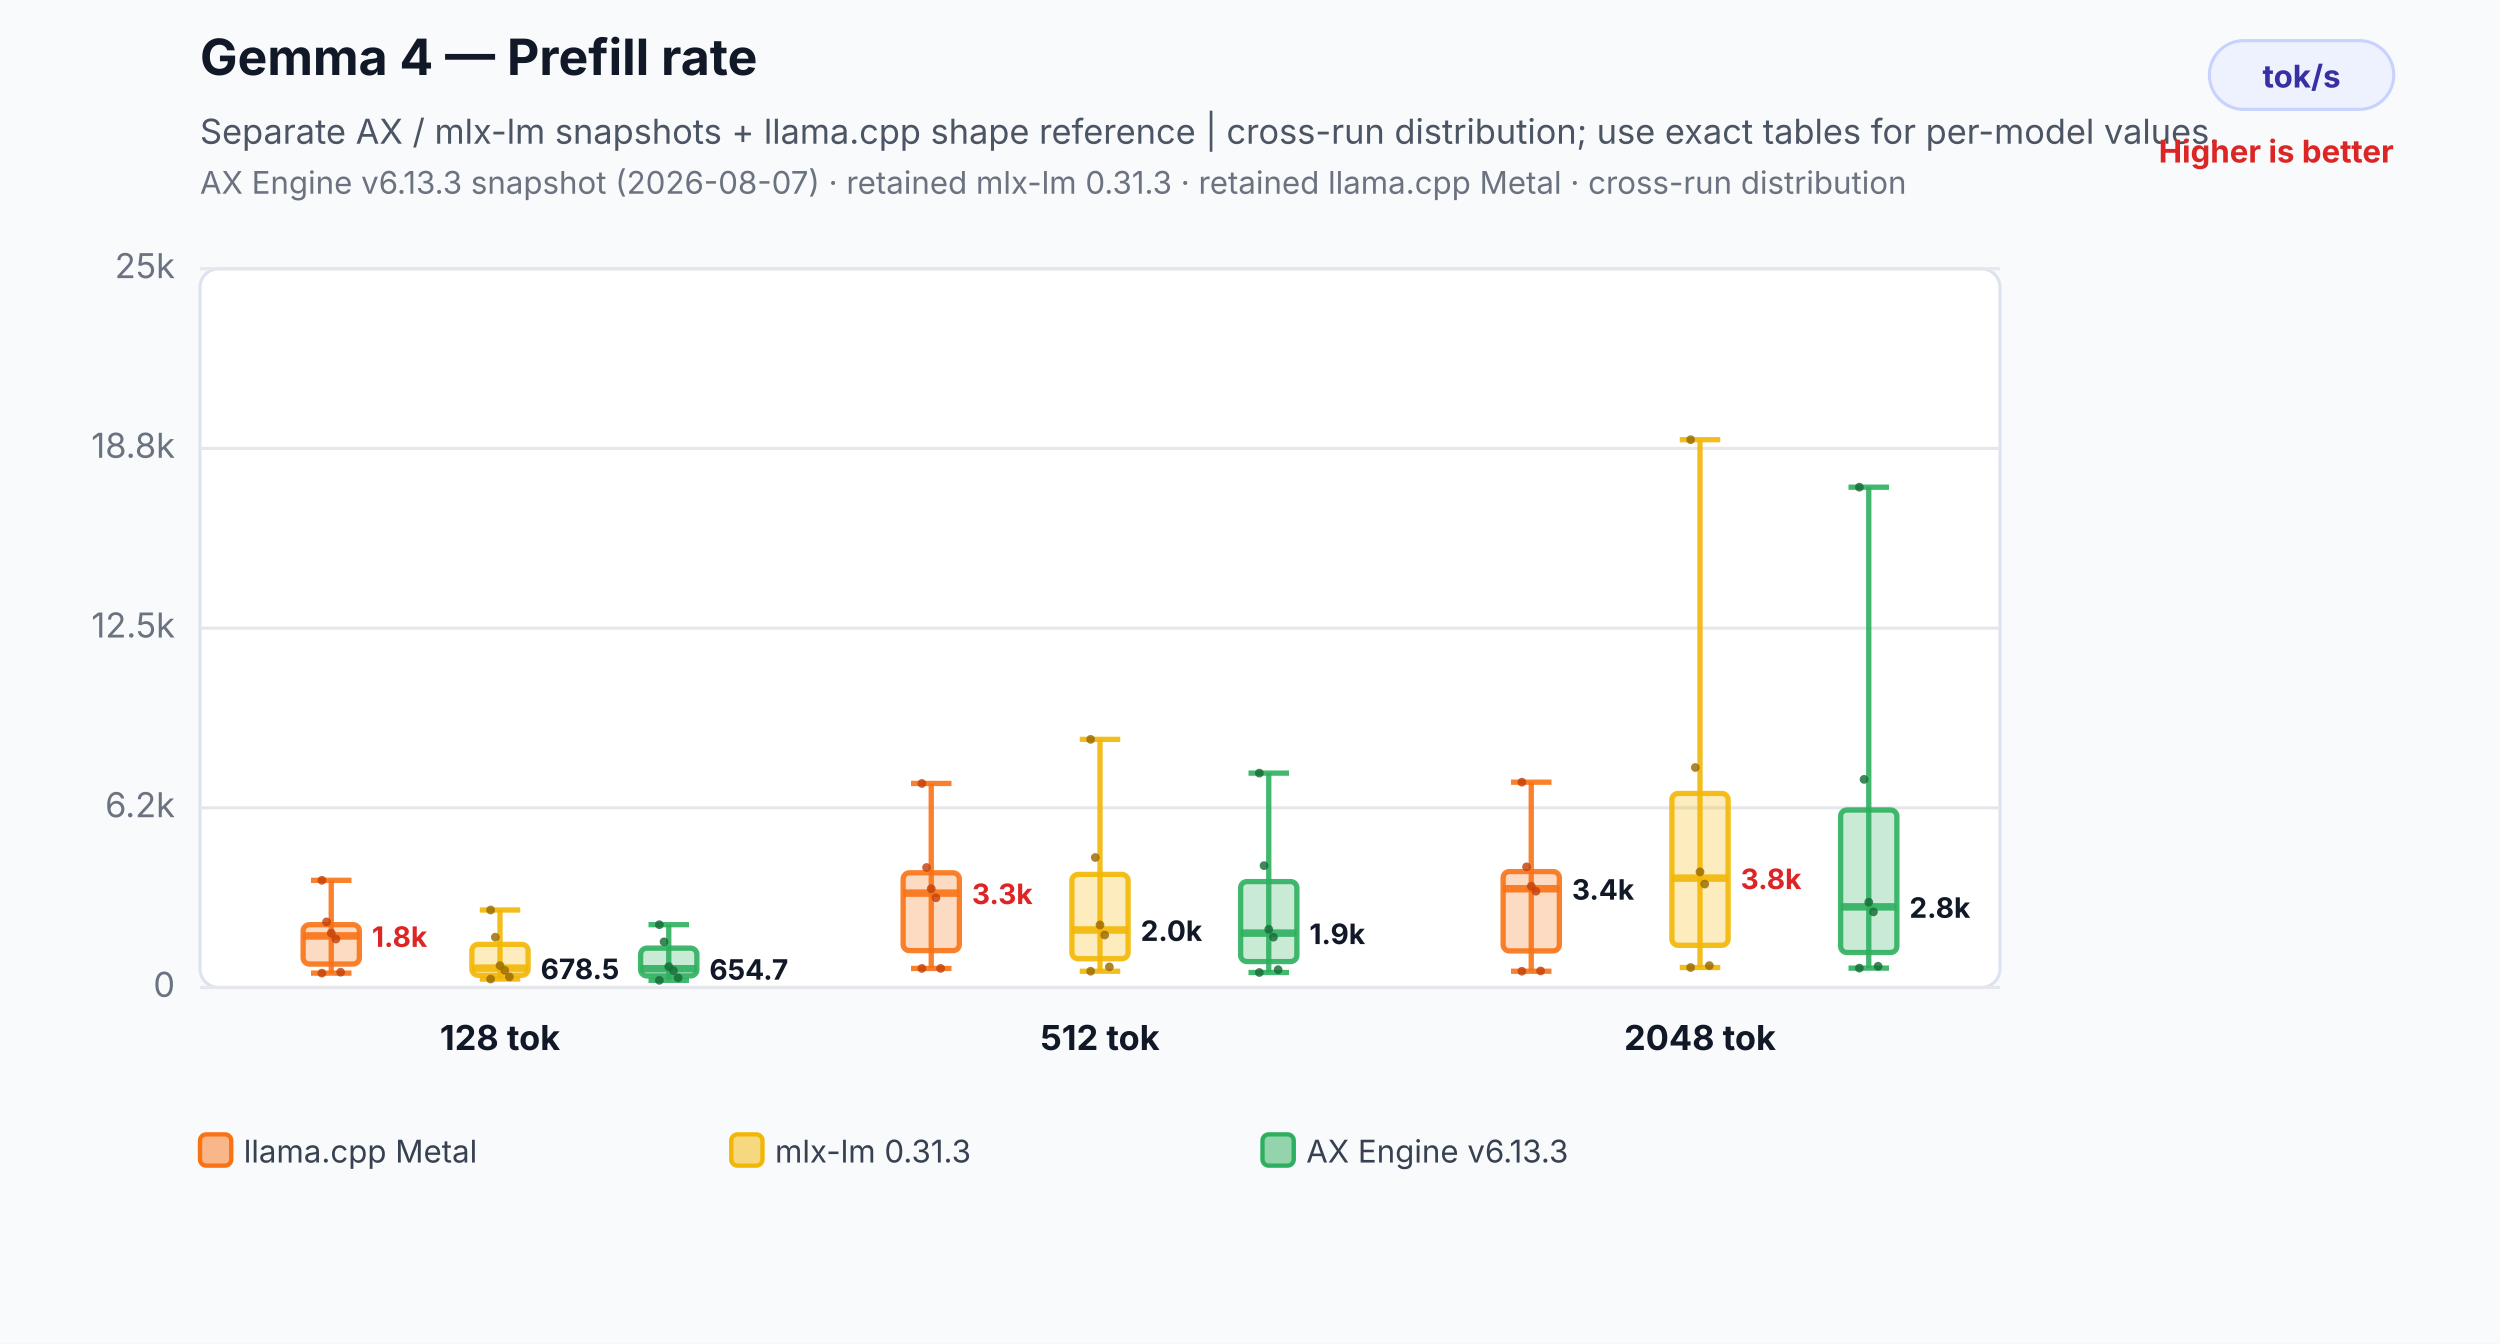
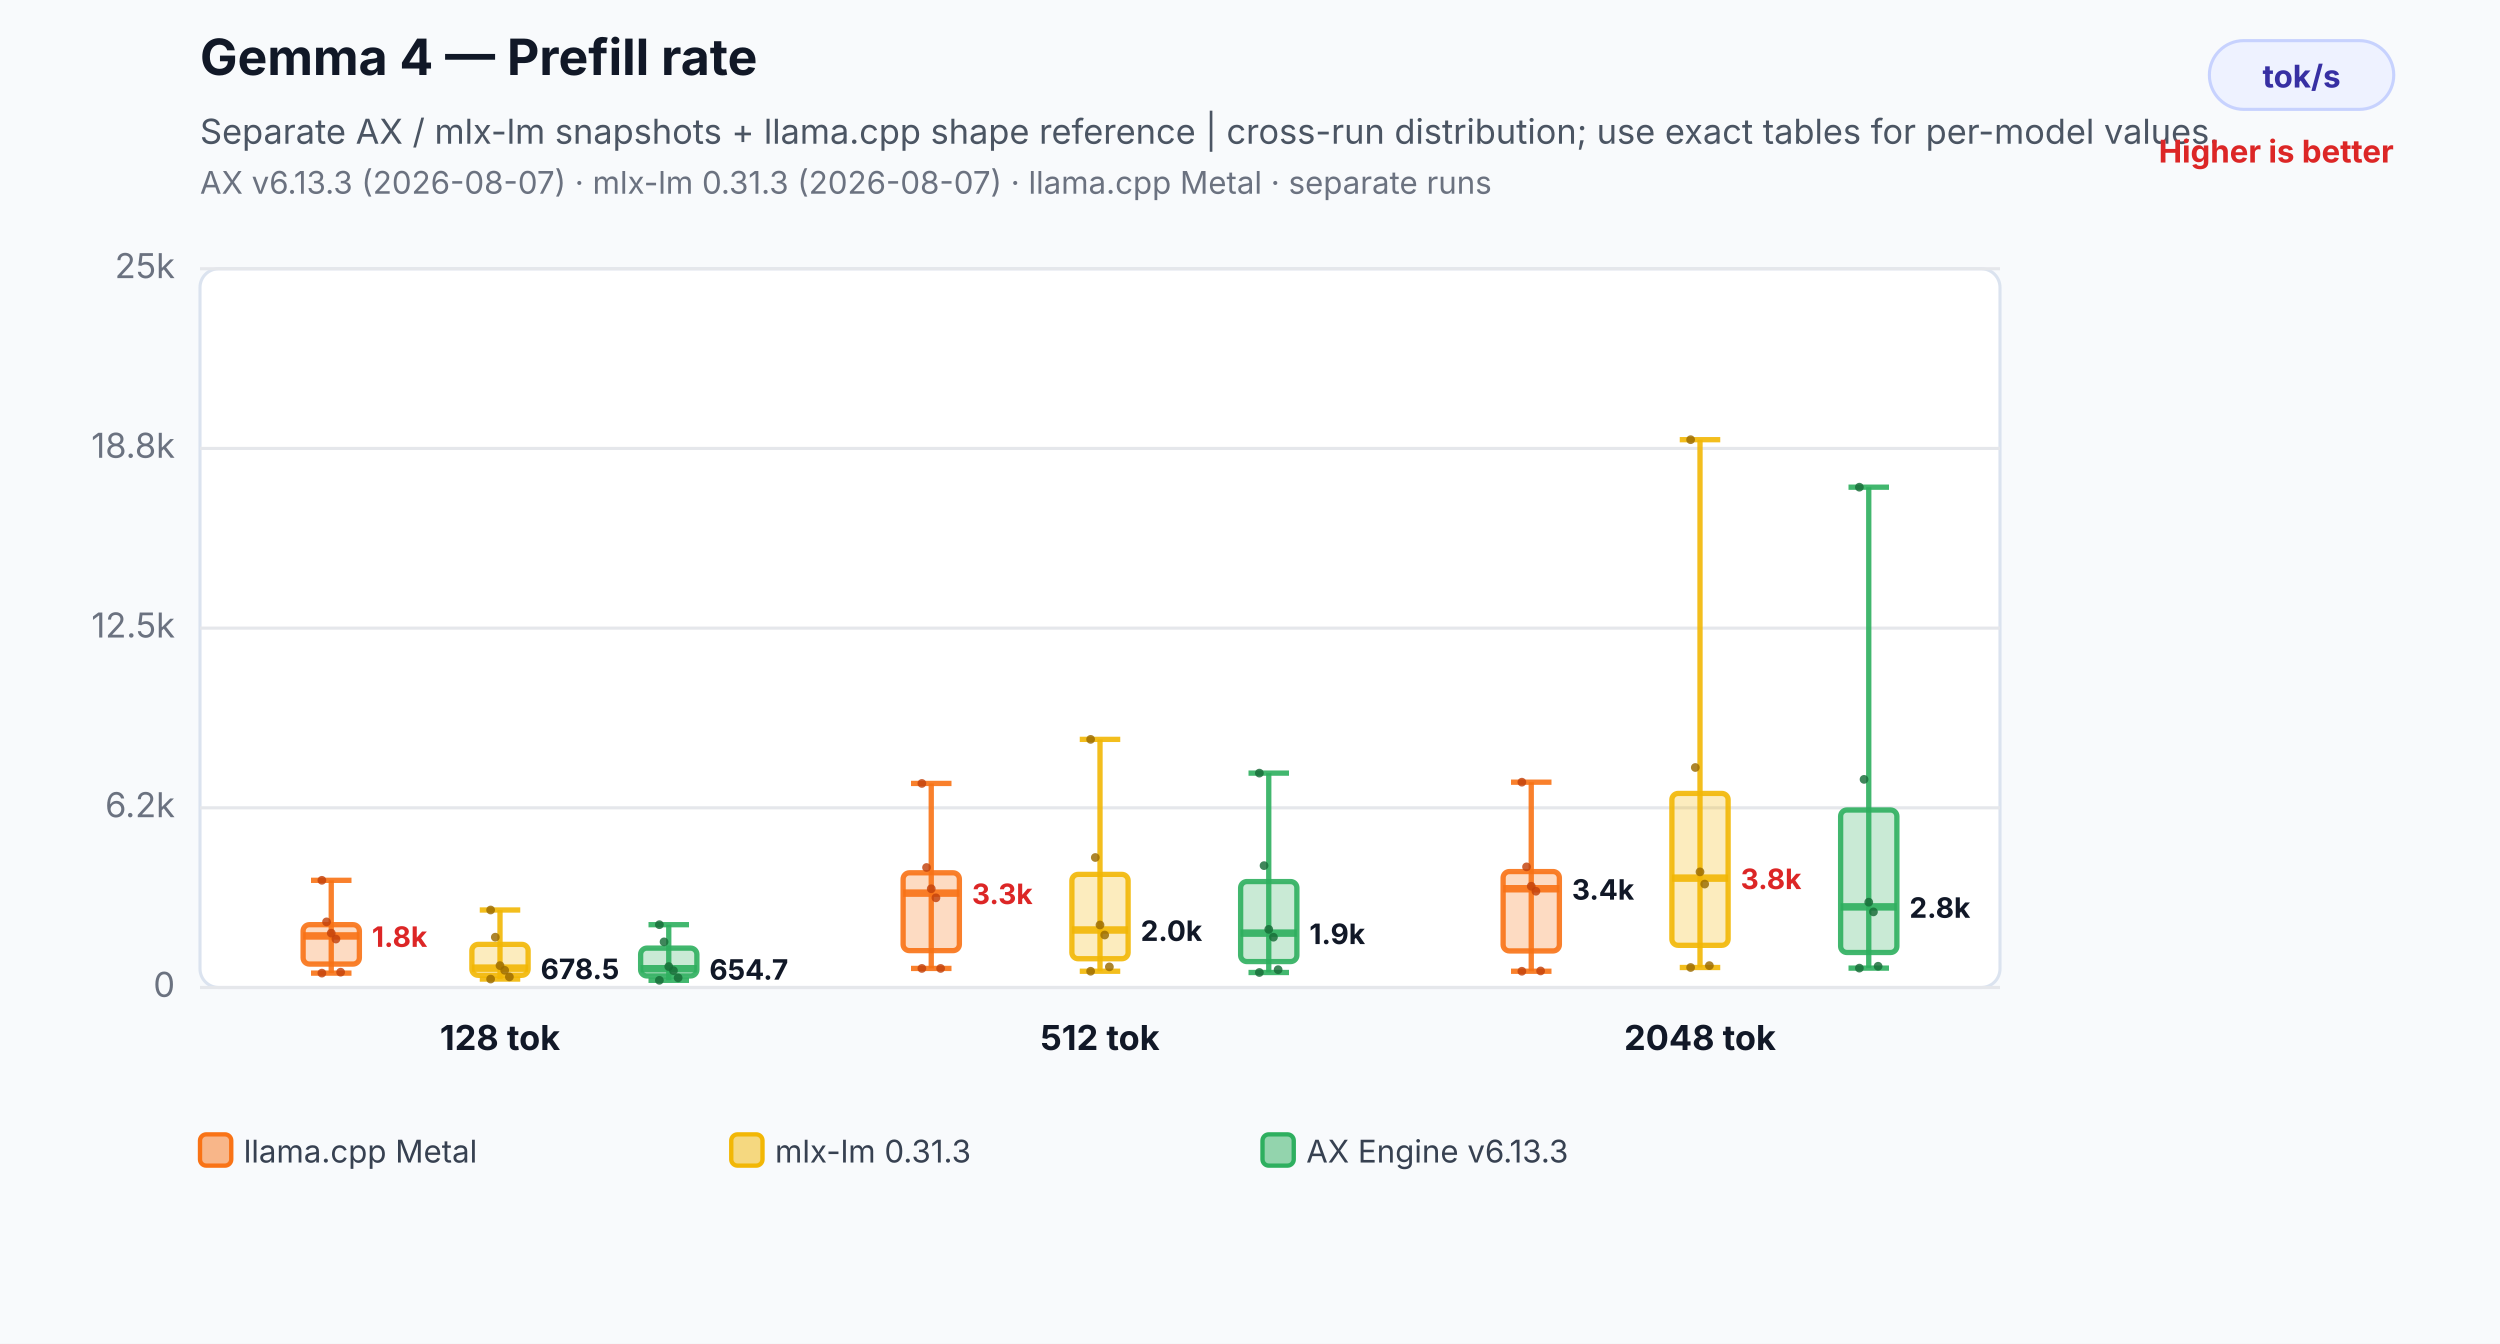
<svg xmlns="http://www.w3.org/2000/svg" width="800" height="430" viewBox="0 0 800 430" role="img" aria-labelledby="title desc">
  <rect width="800" height="430" fill="#f8fafc" />
  <text x="64" y="24" font-family="Inter,Segoe UI,Arial,sans-serif" font-size="16" font-weight="700" fill="#111827">Gemma 4 — Prefill rate</text>
  <text x="64" y="46" font-family="Inter,Segoe UI,Arial,sans-serif" font-size="11" fill="#4b5563">Separate AX / mlx-lm snapshots + llama.cpp shape reference | cross-run distribution; use exact tables for per-model values.</text>
-   <text x="64" y="62" font-family="Inter,Segoe UI,Arial,sans-serif" font-size="10" fill="#6b7280">AX Engine v6.13.3 snapshot (2026-08-07) · retained mlx-lm 0.31.3 · retained llama.cpp Metal · cross-run distribution</text>
+   <text x="64" y="62" font-family="Inter,Segoe UI,Arial,sans-serif" font-size="10" fill="#6b7280">AX v6.13.3 (2026-08-07) · mlx-lm 0.31.3 (2026-08-07) · llama.cpp Metal · separate runs</text>
  <rect x="707" y="13" width="59" height="22" rx="11" fill="#eef2ff" stroke="#c7d2fe" />
  <text x="736.5" y="28" text-anchor="middle" font-family="Inter,Segoe UI,Arial,sans-serif" font-size="10" font-weight="700" fill="#3730a3">tok/s</text>
  <text x="766" y="52" text-anchor="end" font-family="Inter,Segoe UI,Arial,sans-serif" font-size="10" font-weight="700" fill="#dc2626">Higher is better</text>
  <rect x="64" y="86" width="576" height="230" rx="6" fill="#ffffff" stroke="#dbe3ef" />
  <line x1="64" y1="316.0" x2="640" y2="316.0" stroke="#e5e7eb" stroke-width="1" />
  <text x="56" y="319.0" text-anchor="end" font-family="Inter,Segoe UI,Arial,sans-serif" font-size="11" fill="#6b7280">0</text>
  <line x1="64" y1="258.5" x2="640" y2="258.5" stroke="#e5e7eb" stroke-width="1" />
  <text x="56" y="261.5" text-anchor="end" font-family="Inter,Segoe UI,Arial,sans-serif" font-size="11" fill="#6b7280">6.2k</text>
  <line x1="64" y1="201.0" x2="640" y2="201.0" stroke="#e5e7eb" stroke-width="1" />
  <text x="56" y="204.0" text-anchor="end" font-family="Inter,Segoe UI,Arial,sans-serif" font-size="11" fill="#6b7280">12.5k</text>
  <line x1="64" y1="143.5" x2="640" y2="143.5" stroke="#e5e7eb" stroke-width="1" />
  <text x="56" y="146.5" text-anchor="end" font-family="Inter,Segoe UI,Arial,sans-serif" font-size="11" fill="#6b7280">18.8k</text>
  <line x1="64" y1="86.0" x2="640" y2="86.0" stroke="#e5e7eb" stroke-width="1" />
  <text x="56" y="89.0" text-anchor="end" font-family="Inter,Segoe UI,Arial,sans-serif" font-size="11" fill="#6b7280">25k</text>
  <line x1="106" y1="281.7" x2="106" y2="311.4" stroke="#f97316" stroke-opacity="0.9" stroke-width="1.7" />
  <line x1="99.52" y1="281.7" x2="112.48" y2="281.7" stroke="#f97316" stroke-opacity="0.9" stroke-width="1.7" />
  <line x1="99.52" y1="311.4" x2="112.48" y2="311.4" stroke="#f97316" stroke-opacity="0.9" stroke-width="1.7" />
  <rect x="97" y="295.9" width="18" height="12.6" rx="2" fill="#f97316" fill-opacity="0.26" stroke="#f97316" stroke-opacity="0.9" stroke-width="1.7" />
  <line x1="97" y1="299.5" x2="115" y2="299.5" stroke="#f97316" stroke-opacity="0.9" stroke-width="2.4" />
  <text x="119" y="303.0" text-anchor="start" font-family="Inter,Segoe UI,Arial,sans-serif" font-size="9" font-weight="700" fill="#dc2626" stroke="#ffffff" stroke-width="3" paint-order="stroke">1.8k</text>
  <circle cx="103" cy="281.7" r="1.4" fill="#c2410c" fill-opacity="0.82" />
  <circle cx="104.5" cy="295.0" r="1.4" fill="#c2410c" fill-opacity="0.82" />
  <circle cx="106" cy="298.6" r="1.4" fill="#c2410c" fill-opacity="0.82" />
  <circle cx="107.5" cy="300.5" r="1.4" fill="#c2410c" fill-opacity="0.82" />
  <circle cx="109" cy="311.1" r="1.4" fill="#c2410c" fill-opacity="0.82" />
  <circle cx="103" cy="311.4" r="1.4" fill="#c2410c" fill-opacity="0.82" />
  <line x1="160" y1="291.2" x2="160" y2="313.3" stroke="#f2b705" stroke-opacity="0.9" stroke-width="1.7" />
  <line x1="153.52" y1="291.2" x2="166.48" y2="291.2" stroke="#f2b705" stroke-opacity="0.9" stroke-width="1.7" />
  <line x1="153.52" y1="313.3" x2="166.48" y2="313.3" stroke="#f2b705" stroke-opacity="0.9" stroke-width="1.7" />
  <rect x="151" y="302.2" width="18" height="9.9" rx="2" fill="#f2b705" fill-opacity="0.26" stroke="#f2b705" stroke-opacity="0.9" stroke-width="1.7" />
  <line x1="151" y1="309.8" x2="169" y2="309.8" stroke="#f2b705" stroke-opacity="0.9" stroke-width="2.4" />
  <text x="173" y="313.3" text-anchor="start" font-family="Inter,Segoe UI,Arial,sans-serif" font-size="9" font-weight="700" fill="#111827" stroke="#ffffff" stroke-width="3" paint-order="stroke">678.5</text>
  <circle cx="157" cy="291.2" r="1.4" fill="#9a6a00" fill-opacity="0.82" />
  <circle cx="158.5" cy="299.9" r="1.4" fill="#9a6a00" fill-opacity="0.82" />
  <circle cx="160" cy="309.0" r="1.4" fill="#9a6a00" fill-opacity="0.82" />
  <circle cx="161.5" cy="310.5" r="1.4" fill="#9a6a00" fill-opacity="0.82" />
  <circle cx="163" cy="312.6" r="1.4" fill="#9a6a00" fill-opacity="0.82" />
  <circle cx="157" cy="313.3" r="1.4" fill="#9a6a00" fill-opacity="0.82" />
  <line x1="214" y1="295.9" x2="214" y2="313.7" stroke="#2eaf5f" stroke-opacity="0.9" stroke-width="1.7" />
  <line x1="207.52" y1="295.9" x2="220.48" y2="295.9" stroke="#2eaf5f" stroke-opacity="0.9" stroke-width="1.7" />
  <line x1="207.52" y1="313.7" x2="220.48" y2="313.7" stroke="#2eaf5f" stroke-opacity="0.9" stroke-width="1.7" />
  <rect x="205" y="303.4" width="18" height="8.9" rx="2" fill="#2eaf5f" fill-opacity="0.26" stroke="#2eaf5f" stroke-opacity="0.9" stroke-width="1.7" />
  <line x1="205" y1="310.0" x2="223" y2="310.0" stroke="#2eaf5f" stroke-opacity="0.9" stroke-width="2.4" />
  <text x="227" y="313.5" text-anchor="start" font-family="Inter,Segoe UI,Arial,sans-serif" font-size="9" font-weight="700" fill="#111827" stroke="#ffffff" stroke-width="3" paint-order="stroke">654.7</text>
  <circle cx="211" cy="295.9" r="1.4" fill="#176c37" fill-opacity="0.82" />
  <circle cx="212.5" cy="301.4" r="1.4" fill="#176c37" fill-opacity="0.82" />
  <circle cx="214" cy="309.3" r="1.4" fill="#176c37" fill-opacity="0.82" />
  <circle cx="215.5" cy="310.6" r="1.4" fill="#176c37" fill-opacity="0.82" />
  <circle cx="217" cy="312.9" r="1.4" fill="#176c37" fill-opacity="0.82" />
  <circle cx="211" cy="313.7" r="1.4" fill="#176c37" fill-opacity="0.82" />
  <text x="160" y="336" text-anchor="middle" font-family="Inter,Segoe UI,Arial,sans-serif" font-size="11" font-weight="700" fill="#111827">128 tok</text>
  <line x1="298" y1="250.7" x2="298" y2="309.9" stroke="#f97316" stroke-opacity="0.9" stroke-width="1.7" />
  <line x1="291.52" y1="250.7" x2="304.48" y2="250.7" stroke="#f97316" stroke-opacity="0.9" stroke-width="1.7" />
  <line x1="291.52" y1="309.9" x2="304.48" y2="309.9" stroke="#f97316" stroke-opacity="0.9" stroke-width="1.7" />
  <rect x="289" y="279.3" width="18" height="24.9" rx="2" fill="#f97316" fill-opacity="0.26" stroke="#f97316" stroke-opacity="0.9" stroke-width="1.7" />
  <line x1="289" y1="285.8" x2="307" y2="285.8" stroke="#f97316" stroke-opacity="0.9" stroke-width="2.4" />
  <text x="311" y="289.3" text-anchor="start" font-family="Inter,Segoe UI,Arial,sans-serif" font-size="9" font-weight="700" fill="#dc2626" stroke="#ffffff" stroke-width="3" paint-order="stroke">3.3k</text>
  <circle cx="295" cy="250.7" r="1.4" fill="#c2410c" fill-opacity="0.82" />
  <circle cx="296.5" cy="277.6" r="1.4" fill="#c2410c" fill-opacity="0.82" />
  <circle cx="298" cy="284.4" r="1.4" fill="#c2410c" fill-opacity="0.82" />
  <circle cx="299.5" cy="287.3" r="1.4" fill="#c2410c" fill-opacity="0.82" />
  <circle cx="301" cy="309.9" r="1.4" fill="#c2410c" fill-opacity="0.82" />
  <circle cx="295" cy="309.9" r="1.4" fill="#c2410c" fill-opacity="0.82" />
  <line x1="352" y1="236.6" x2="352" y2="310.8" stroke="#f2b705" stroke-opacity="0.9" stroke-width="1.7" />
  <line x1="345.52" y1="236.6" x2="358.48" y2="236.6" stroke="#f2b705" stroke-opacity="0.9" stroke-width="1.7" />
  <line x1="345.52" y1="310.8" x2="358.48" y2="310.8" stroke="#f2b705" stroke-opacity="0.9" stroke-width="1.7" />
  <rect x="343" y="279.8" width="18" height="27.0" rx="2" fill="#f2b705" fill-opacity="0.26" stroke="#f2b705" stroke-opacity="0.9" stroke-width="1.7" />
  <line x1="343" y1="297.6" x2="361" y2="297.6" stroke="#f2b705" stroke-opacity="0.9" stroke-width="2.4" />
  <text x="365" y="301.1" text-anchor="start" font-family="Inter,Segoe UI,Arial,sans-serif" font-size="9" font-weight="700" fill="#111827" stroke="#ffffff" stroke-width="3" paint-order="stroke">2.0k</text>
  <circle cx="349" cy="236.6" r="1.4" fill="#9a6a00" fill-opacity="0.82" />
  <circle cx="350.5" cy="274.4" r="1.4" fill="#9a6a00" fill-opacity="0.82" />
  <circle cx="352" cy="296.0" r="1.4" fill="#9a6a00" fill-opacity="0.82" />
  <circle cx="353.5" cy="299.2" r="1.4" fill="#9a6a00" fill-opacity="0.82" />
  <circle cx="355" cy="309.4" r="1.4" fill="#9a6a00" fill-opacity="0.82" />
  <circle cx="349" cy="310.8" r="1.4" fill="#9a6a00" fill-opacity="0.82" />
  <line x1="406" y1="247.4" x2="406" y2="311.2" stroke="#2eaf5f" stroke-opacity="0.9" stroke-width="1.7" />
  <line x1="399.52" y1="247.4" x2="412.48" y2="247.4" stroke="#2eaf5f" stroke-opacity="0.9" stroke-width="1.7" />
  <line x1="399.52" y1="311.2" x2="412.48" y2="311.2" stroke="#2eaf5f" stroke-opacity="0.9" stroke-width="1.7" />
  <rect x="397" y="282.1" width="18" height="25.6" rx="2" fill="#2eaf5f" fill-opacity="0.26" stroke="#2eaf5f" stroke-opacity="0.9" stroke-width="1.7" />
  <line x1="397" y1="298.6" x2="415" y2="298.6" stroke="#2eaf5f" stroke-opacity="0.9" stroke-width="2.4" />
  <text x="419" y="302.1" text-anchor="start" font-family="Inter,Segoe UI,Arial,sans-serif" font-size="9" font-weight="700" fill="#111827" stroke="#ffffff" stroke-width="3" paint-order="stroke">1.9k</text>
  <circle cx="403" cy="247.4" r="1.4" fill="#176c37" fill-opacity="0.82" />
  <circle cx="404.5" cy="277.0" r="1.4" fill="#176c37" fill-opacity="0.82" />
  <circle cx="406" cy="297.4" r="1.4" fill="#176c37" fill-opacity="0.82" />
  <circle cx="407.5" cy="299.9" r="1.4" fill="#176c37" fill-opacity="0.82" />
  <circle cx="409" cy="310.3" r="1.4" fill="#176c37" fill-opacity="0.82" />
  <circle cx="403" cy="311.2" r="1.4" fill="#176c37" fill-opacity="0.82" />
  <text x="352" y="336" text-anchor="middle" font-family="Inter,Segoe UI,Arial,sans-serif" font-size="11" font-weight="700" fill="#111827">512 tok</text>
  <line x1="490" y1="250.3" x2="490" y2="310.8" stroke="#f97316" stroke-opacity="0.9" stroke-width="1.7" />
  <line x1="483.52" y1="250.3" x2="496.48" y2="250.3" stroke="#f97316" stroke-opacity="0.9" stroke-width="1.7" />
  <line x1="483.52" y1="310.8" x2="496.48" y2="310.8" stroke="#f97316" stroke-opacity="0.9" stroke-width="1.7" />
  <rect x="481" y="278.9" width="18" height="25.4" rx="2" fill="#f97316" fill-opacity="0.26" stroke="#f97316" stroke-opacity="0.9" stroke-width="1.7" />
  <line x1="481" y1="284.4" x2="499" y2="284.4" stroke="#f97316" stroke-opacity="0.9" stroke-width="2.4" />
  <text x="503" y="287.9" text-anchor="start" font-family="Inter,Segoe UI,Arial,sans-serif" font-size="9" font-weight="700" fill="#111827" stroke="#ffffff" stroke-width="3" paint-order="stroke">3.4k</text>
  <circle cx="487" cy="250.3" r="1.4" fill="#c2410c" fill-opacity="0.82" />
  <circle cx="488.5" cy="277.4" r="1.4" fill="#c2410c" fill-opacity="0.82" />
  <circle cx="490" cy="283.6" r="1.4" fill="#c2410c" fill-opacity="0.82" />
  <circle cx="491.5" cy="285.2" r="1.4" fill="#c2410c" fill-opacity="0.82" />
  <circle cx="493" cy="310.7" r="1.4" fill="#c2410c" fill-opacity="0.82" />
  <circle cx="487" cy="310.8" r="1.4" fill="#c2410c" fill-opacity="0.82" />
  <line x1="544" y1="140.7" x2="544" y2="309.6" stroke="#f2b705" stroke-opacity="0.9" stroke-width="1.7" />
  <line x1="537.52" y1="140.7" x2="550.48" y2="140.7" stroke="#f2b705" stroke-opacity="0.9" stroke-width="1.7" />
  <line x1="537.52" y1="309.6" x2="550.48" y2="309.6" stroke="#f2b705" stroke-opacity="0.9" stroke-width="1.7" />
  <rect x="535" y="253.9" width="18" height="48.6" rx="2" fill="#f2b705" fill-opacity="0.26" stroke="#f2b705" stroke-opacity="0.9" stroke-width="1.7" />
  <line x1="535" y1="281.0" x2="553" y2="281.0" stroke="#f2b705" stroke-opacity="0.9" stroke-width="2.4" />
  <text x="557" y="284.5" text-anchor="start" font-family="Inter,Segoe UI,Arial,sans-serif" font-size="9" font-weight="700" fill="#dc2626" stroke="#ffffff" stroke-width="3" paint-order="stroke">3.8k</text>
  <circle cx="541" cy="140.7" r="1.4" fill="#9a6a00" fill-opacity="0.82" />
  <circle cx="542.5" cy="245.6" r="1.4" fill="#9a6a00" fill-opacity="0.82" />
  <circle cx="544" cy="279.0" r="1.4" fill="#9a6a00" fill-opacity="0.82" />
  <circle cx="545.5" cy="282.9" r="1.4" fill="#9a6a00" fill-opacity="0.82" />
  <circle cx="547" cy="309.0" r="1.4" fill="#9a6a00" fill-opacity="0.82" />
  <circle cx="541" cy="309.6" r="1.4" fill="#9a6a00" fill-opacity="0.82" />
  <line x1="598" y1="155.9" x2="598" y2="309.8" stroke="#2eaf5f" stroke-opacity="0.9" stroke-width="1.7" />
  <line x1="591.52" y1="155.9" x2="604.48" y2="155.9" stroke="#2eaf5f" stroke-opacity="0.9" stroke-width="1.7" />
  <line x1="591.52" y1="309.8" x2="604.48" y2="309.8" stroke="#2eaf5f" stroke-opacity="0.9" stroke-width="1.7" />
  <rect x="589" y="259.2" width="18" height="45.6" rx="2" fill="#2eaf5f" fill-opacity="0.26" stroke="#2eaf5f" stroke-opacity="0.9" stroke-width="1.7" />
  <line x1="589" y1="290.2" x2="607" y2="290.2" stroke="#2eaf5f" stroke-opacity="0.9" stroke-width="2.4" />
  <text x="611" y="293.7" text-anchor="start" font-family="Inter,Segoe UI,Arial,sans-serif" font-size="9" font-weight="700" fill="#111827" stroke="#ffffff" stroke-width="3" paint-order="stroke">2.8k</text>
  <circle cx="595" cy="155.9" r="1.4" fill="#176c37" fill-opacity="0.82" />
  <circle cx="596.5" cy="249.4" r="1.4" fill="#176c37" fill-opacity="0.82" />
  <circle cx="598" cy="288.7" r="1.4" fill="#176c37" fill-opacity="0.82" />
  <circle cx="599.5" cy="291.8" r="1.4" fill="#176c37" fill-opacity="0.82" />
  <circle cx="601" cy="309.2" r="1.4" fill="#176c37" fill-opacity="0.82" />
  <circle cx="595" cy="309.8" r="1.4" fill="#176c37" fill-opacity="0.82" />
  <text x="544" y="336" text-anchor="middle" font-family="Inter,Segoe UI,Arial,sans-serif" font-size="11" font-weight="700" fill="#111827">2048 tok</text>
  <rect x="64" y="363" width="10" height="10" rx="2" fill="#f97316" fill-opacity="0.5" stroke="#f97316" stroke-width="1.4" />
  <text x="78" y="372" font-family="Inter,Segoe UI,Arial,sans-serif" font-size="10" fill="#374151">llama.cpp Metal</text>
  <rect x="234" y="363" width="10" height="10" rx="2" fill="#f2b705" fill-opacity="0.5" stroke="#f2b705" stroke-width="1.4" />
  <text x="248" y="372" font-family="Inter,Segoe UI,Arial,sans-serif" font-size="10" fill="#374151">mlx-lm 0.31.3</text>
  <rect x="404" y="363" width="10" height="10" rx="2" fill="#2eaf5f" fill-opacity="0.5" stroke="#2eaf5f" stroke-width="1.4" />
  <text x="418" y="372" font-family="Inter,Segoe UI,Arial,sans-serif" font-size="10" fill="#374151">AX Engine v6.13.3</text>
</svg>
